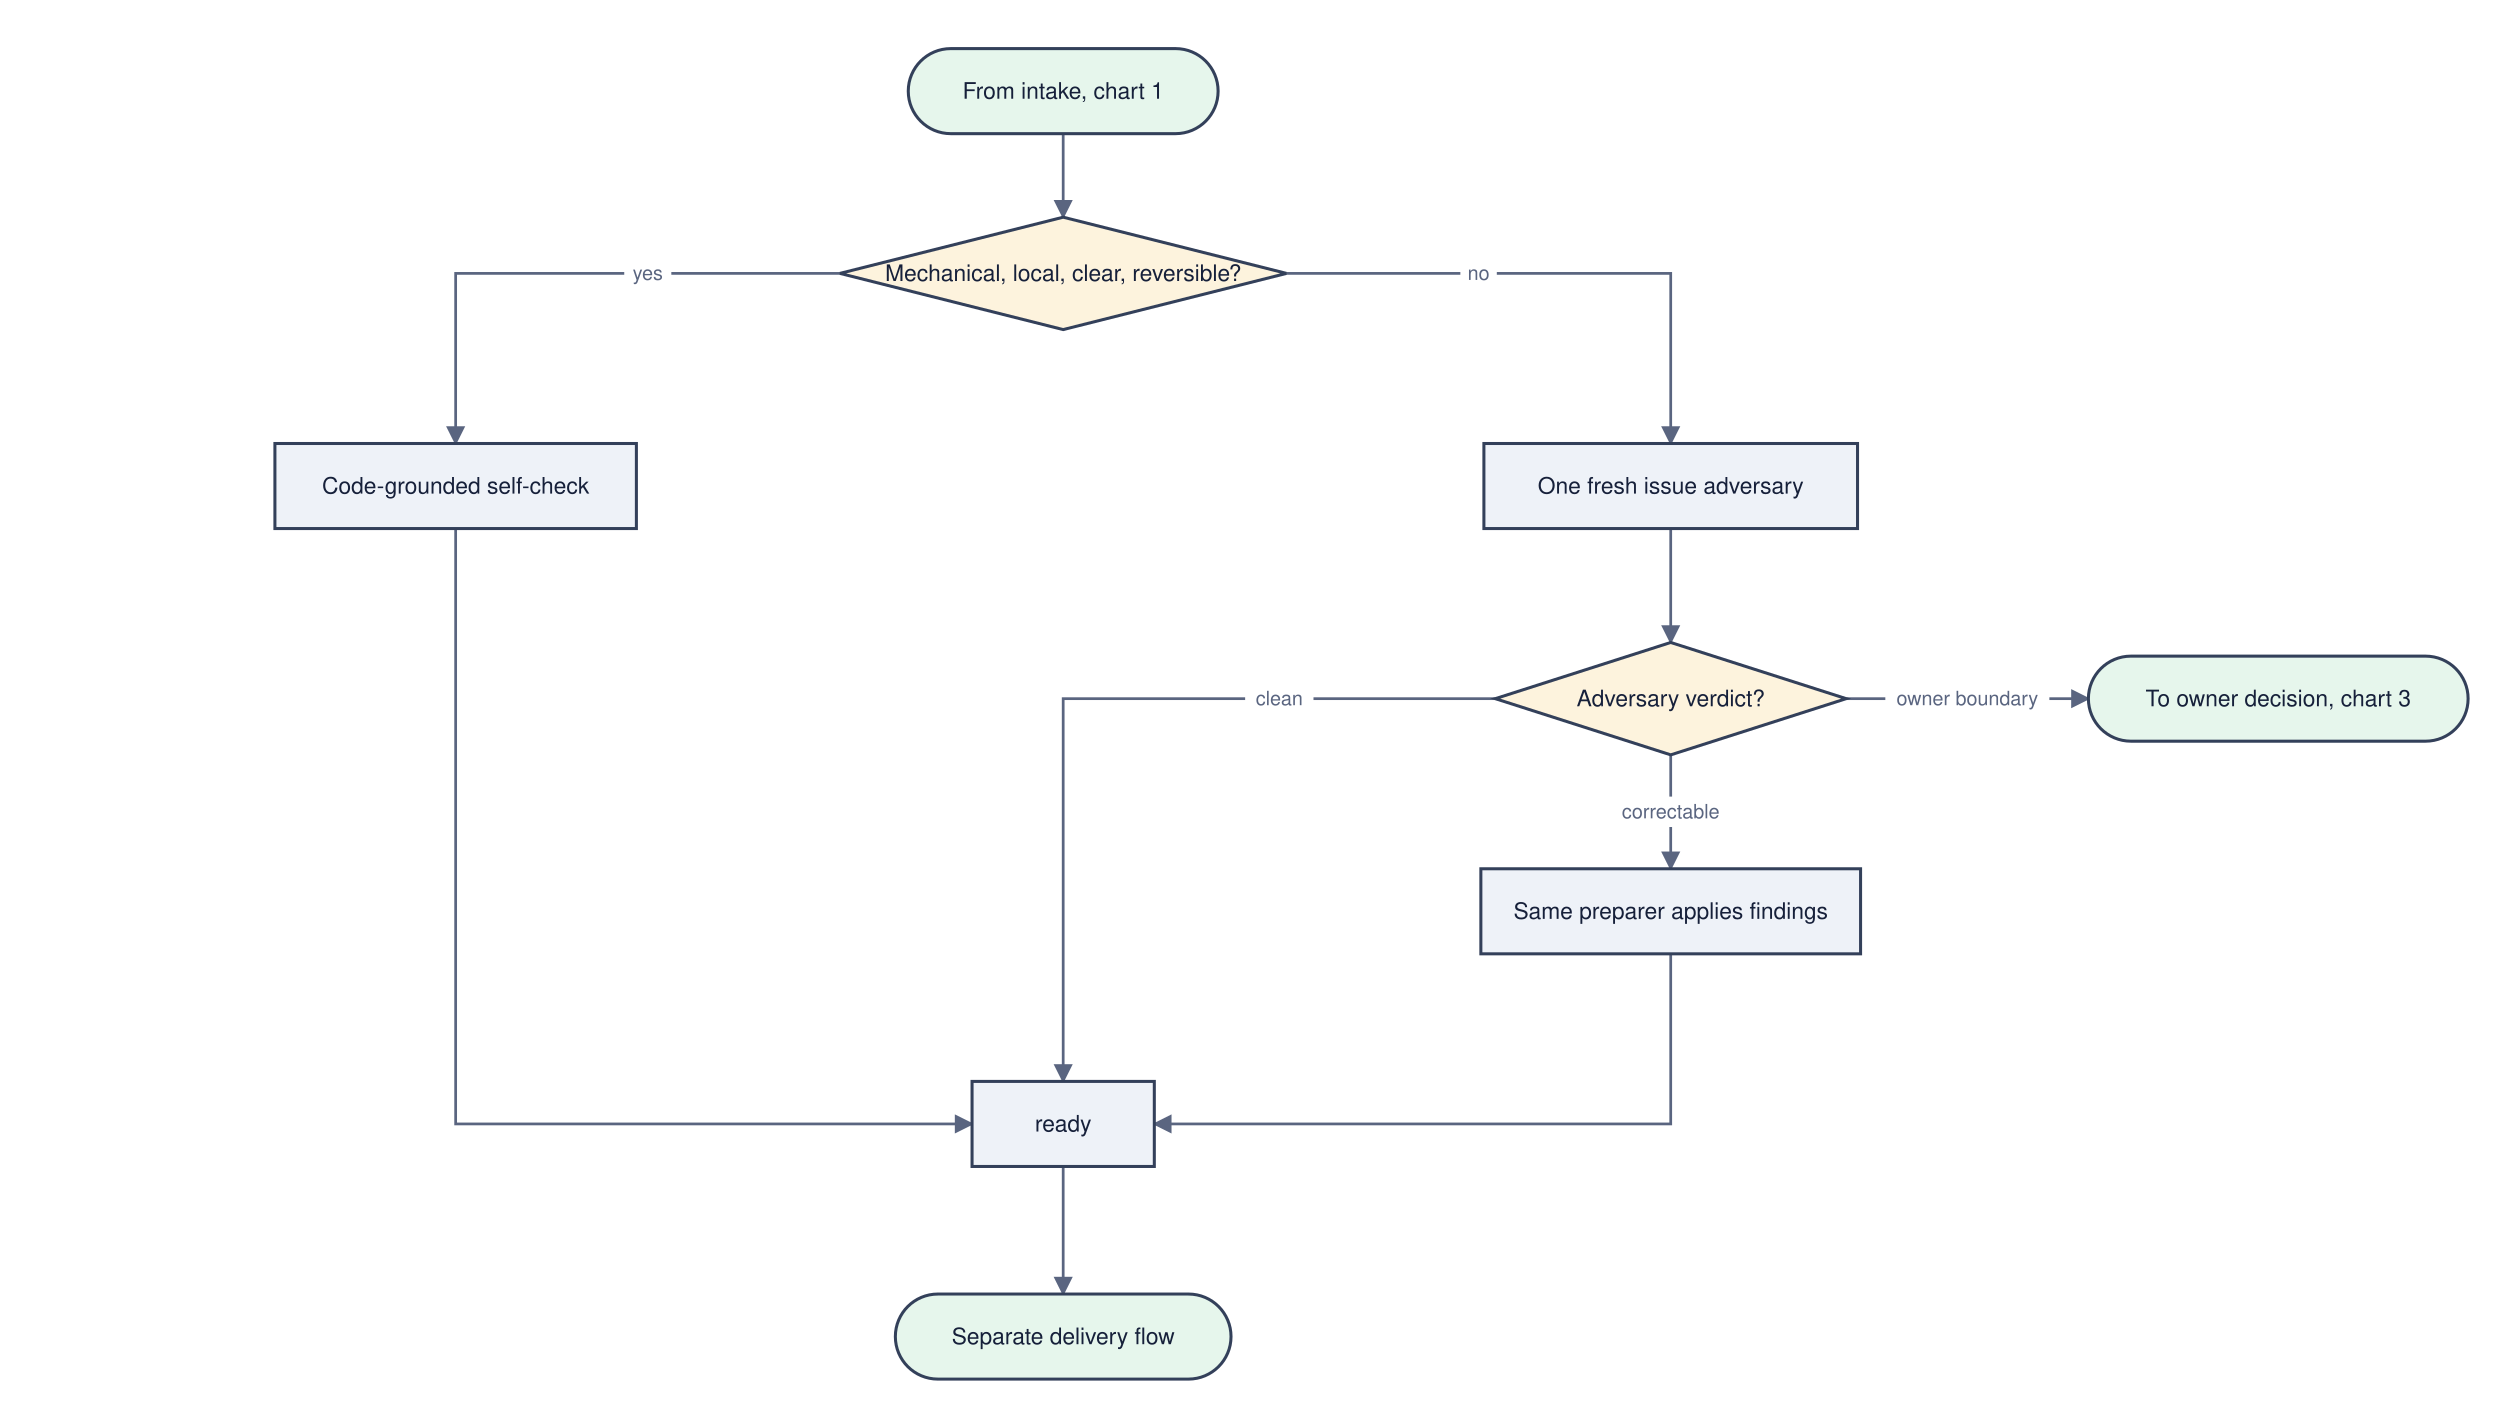
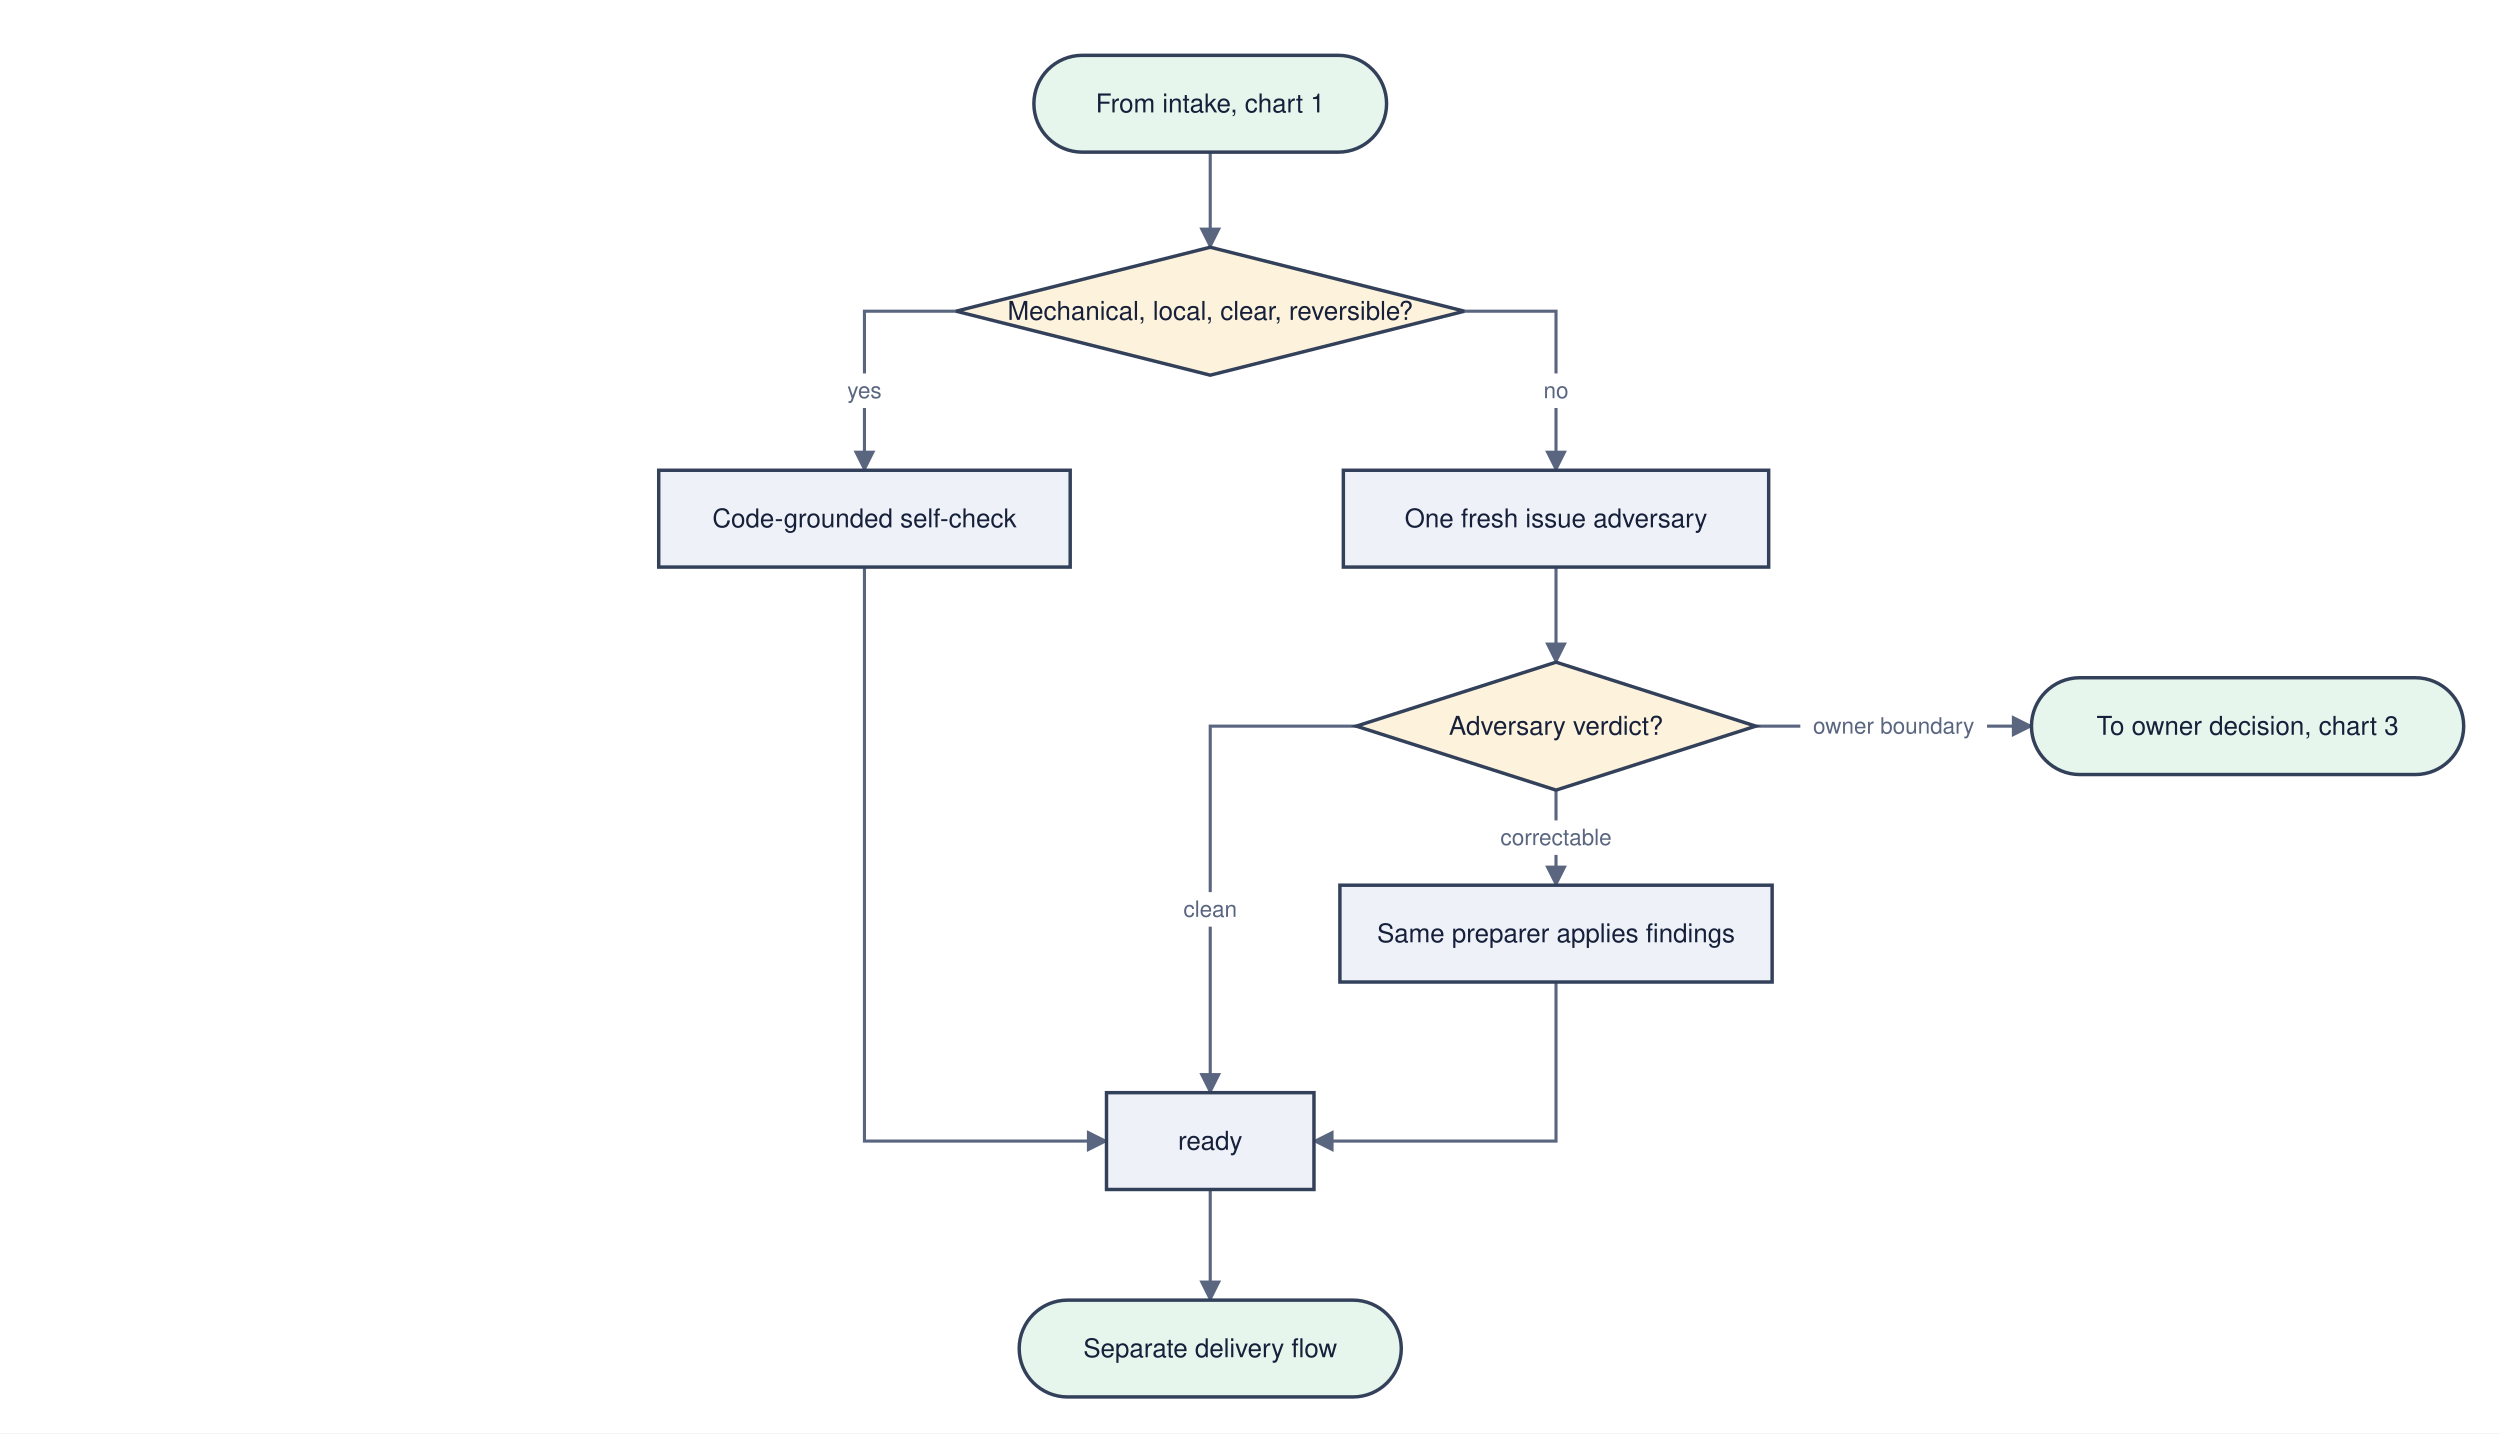
- <svg xmlns="http://www.w3.org/2000/svg" width="1646" height="929" viewBox="0 0 1646 929">
+ <svg xmlns="http://www.w3.org/2000/svg" width="1446" height="829" viewBox="0 0 1446 829">
  <defs>
    <marker id="ablauf-arrow" viewBox="0 0 10 10" refX="9" refY="5" markerWidth="7" markerHeight="7" orient="auto-start-reverse">
      <path d="M0,0 L10,5 L0,10 z" fill="#5a6580" />
    </marker>
    <marker id="ablauf-arrow-accent" viewBox="0 0 10 10" refX="9" refY="5" markerWidth="7" markerHeight="7" orient="auto-start-reverse">
      <path d="M0,0 L10,5 L0,10 z" fill="#c2410c" />
    </marker>
  </defs>
-   <rect x="0" y="0" width="1646" height="929" fill="#ffffff" />
+   <rect x="0" y="0" width="1446" height="829" fill="#ffffff" />
  <path d="M700,88 L700,143" fill="none" stroke="#5a6580" stroke-width="1.8" marker-end="url(#ablauf-arrow)" />
-   <path d="M553,180 L300,180 L300,292" fill="none" stroke="#5a6580" stroke-width="1.8" marker-end="url(#ablauf-arrow)" />
-   <rect x="411" y="170" width="31" height="20" rx="4" fill="#ffffff" />
-   <text x="426.5" y="184.3" text-anchor="middle" font-family="Helvetica, Arial, sans-serif" font-size="13" fill="#5a6580">yes</text>
-   <path d="M847,180 L1100,180 L1100,292" fill="none" stroke="#5a6580" stroke-width="1.8" marker-end="url(#ablauf-arrow)" />
-   <rect x="961.5" y="170" width="24" height="20" rx="4" fill="#ffffff" />
-   <text x="973.5" y="184.3" text-anchor="middle" font-family="Helvetica, Arial, sans-serif" font-size="13" fill="#5a6580">no</text>
-   <path d="M1100,348 L1100,423" fill="none" stroke="#5a6580" stroke-width="1.8" marker-end="url(#ablauf-arrow)" />
-   <path d="M984.5,460 L700,460 L700,712" fill="none" stroke="#5a6580" stroke-width="1.8" marker-end="url(#ablauf-arrow)" />
-   <rect x="819.8" y="450" width="45" height="20" rx="4" fill="#ffffff" />
-   <text x="842.3" y="464.3" text-anchor="middle" font-family="Helvetica, Arial, sans-serif" font-size="13" fill="#5a6580">clean</text>
-   <path d="M1100,497 L1100,572" fill="none" stroke="#5a6580" stroke-width="1.8" marker-end="url(#ablauf-arrow)" />
-   <rect x="1056.5" y="524.5" width="87" height="20" rx="4" fill="#ffffff" />
-   <text x="1100" y="538.8" text-anchor="middle" font-family="Helvetica, Arial, sans-serif" font-size="13" fill="#5a6580">correctable</text>
-   <path d="M1215.5,460 L1375,460" fill="none" stroke="#5a6580" stroke-width="1.8" marker-end="url(#ablauf-arrow)" />
-   <rect x="1241.3" y="450" width="108" height="20" rx="4" fill="#ffffff" />
-   <text x="1295.3" y="464.3" text-anchor="middle" font-family="Helvetica, Arial, sans-serif" font-size="13" fill="#5a6580">owner boundary</text>
-   <path d="M300,348 L300,740 L640,740" fill="none" stroke="#5a6580" stroke-width="1.8" marker-end="url(#ablauf-arrow)" />
-   <path d="M1100,628 L1100,740 L760,740" fill="none" stroke="#5a6580" stroke-width="1.8" marker-end="url(#ablauf-arrow)" />
-   <path d="M700,768 L700,852" fill="none" stroke="#5a6580" stroke-width="1.8" marker-end="url(#ablauf-arrow)" />
+   <path d="M553,180 L500,180 L500,272" fill="none" stroke="#5a6580" stroke-width="1.8" marker-end="url(#ablauf-arrow)" />
+   <rect x="484.5" y="216" width="31" height="20" rx="4" fill="#ffffff" />
+   <text x="500" y="230.3" text-anchor="middle" font-family="Helvetica, Arial, sans-serif" font-size="13" fill="#5a6580">yes</text>
+   <path d="M847,180 L900,180 L900,272" fill="none" stroke="#5a6580" stroke-width="1.8" marker-end="url(#ablauf-arrow)" />
+   <rect x="888" y="216" width="24" height="20" rx="4" fill="#ffffff" />
+   <text x="900" y="230.3" text-anchor="middle" font-family="Helvetica, Arial, sans-serif" font-size="13" fill="#5a6580">no</text>
+   <path d="M900,328 L900,383" fill="none" stroke="#5a6580" stroke-width="1.8" marker-end="url(#ablauf-arrow)" />
+   <path d="M784.5,420 L700,420 L700,632" fill="none" stroke="#5a6580" stroke-width="1.8" marker-end="url(#ablauf-arrow)" />
+   <rect x="677.5" y="516" width="45" height="20" rx="4" fill="#ffffff" />
+   <text x="700" y="530.3" text-anchor="middle" font-family="Helvetica, Arial, sans-serif" font-size="13" fill="#5a6580">clean</text>
+   <path d="M900,457 L900,512" fill="none" stroke="#5a6580" stroke-width="1.8" marker-end="url(#ablauf-arrow)" />
+   <rect x="856.5" y="474.5" width="87" height="20" rx="4" fill="#ffffff" />
+   <text x="900" y="488.8" text-anchor="middle" font-family="Helvetica, Arial, sans-serif" font-size="13" fill="#5a6580">correctable</text>
+   <path d="M1015.5,420 L1175,420" fill="none" stroke="#5a6580" stroke-width="1.8" marker-end="url(#ablauf-arrow)" />
+   <rect x="1041.3" y="410" width="108" height="20" rx="4" fill="#ffffff" />
+   <text x="1095.3" y="424.3" text-anchor="middle" font-family="Helvetica, Arial, sans-serif" font-size="13" fill="#5a6580">owner boundary</text>
+   <path d="M500,328 L500,660 L640,660" fill="none" stroke="#5a6580" stroke-width="1.8" marker-end="url(#ablauf-arrow)" />
+   <path d="M900,568 L900,660 L760,660" fill="none" stroke="#5a6580" stroke-width="1.8" marker-end="url(#ablauf-arrow)" />
+   <path d="M700,688 L700,752" fill="none" stroke="#5a6580" stroke-width="1.8" marker-end="url(#ablauf-arrow)" />
  <rect x="598" y="32" width="204" height="56" rx="28" fill="#e6f6ec" stroke="#33405a" stroke-width="2" />
  <text x="700" y="65" text-anchor="middle" font-family="Helvetica, Arial, sans-serif" font-size="15" fill="#16203a">From intake, chart 1</text>
  <polygon points="700,143 847,180 700,217 553,180" fill="#fdf3dd" stroke="#33405a" stroke-width="2" />
  <text x="700" y="185" text-anchor="middle" font-family="Helvetica, Arial, sans-serif" font-size="15" fill="#16203a">Mechanical, local, clear, reversible?</text>
-   <rect x="181" y="292" width="238" height="56" rx="0" fill="#eef2f8" stroke="#33405a" stroke-width="2" />
-   <text x="300" y="325" text-anchor="middle" font-family="Helvetica, Arial, sans-serif" font-size="15" fill="#16203a">Code-grounded self-check</text>
-   <rect x="977" y="292" width="246" height="56" rx="0" fill="#eef2f8" stroke="#33405a" stroke-width="2" />
-   <text x="1100" y="325" text-anchor="middle" font-family="Helvetica, Arial, sans-serif" font-size="15" fill="#16203a">One fresh issue adversary</text>
-   <polygon points="1100,423 1215.5,460 1100,497 984.5,460" fill="#fdf3dd" stroke="#33405a" stroke-width="2" />
-   <text x="1100" y="465" text-anchor="middle" font-family="Helvetica, Arial, sans-serif" font-size="15" fill="#16203a">Adversary verdict?</text>
-   <rect x="640" y="712" width="120" height="56" rx="0" fill="#eef2f8" stroke="#33405a" stroke-width="2" />
-   <text x="700" y="745" text-anchor="middle" font-family="Helvetica, Arial, sans-serif" font-size="15" fill="#16203a">ready</text>
-   <rect x="975" y="572" width="250" height="56" rx="0" fill="#eef2f8" stroke="#33405a" stroke-width="2" />
-   <text x="1100" y="605" text-anchor="middle" font-family="Helvetica, Arial, sans-serif" font-size="15" fill="#16203a">Same preparer applies findings</text>
-   <rect x="1375" y="432" width="250" height="56" rx="28" fill="#e6f6ec" stroke="#33405a" stroke-width="2" />
-   <text x="1500" y="465" text-anchor="middle" font-family="Helvetica, Arial, sans-serif" font-size="15" fill="#16203a">To owner decision, chart 3</text>
-   <rect x="589.5" y="852" width="221" height="56" rx="28" fill="#e6f6ec" stroke="#33405a" stroke-width="2" />
-   <text x="700" y="885" text-anchor="middle" font-family="Helvetica, Arial, sans-serif" font-size="15" fill="#16203a">Separate delivery flow</text>
+   <rect x="381" y="272" width="238" height="56" rx="0" fill="#eef2f8" stroke="#33405a" stroke-width="2" />
+   <text x="500" y="305" text-anchor="middle" font-family="Helvetica, Arial, sans-serif" font-size="15" fill="#16203a">Code-grounded self-check</text>
+   <rect x="777" y="272" width="246" height="56" rx="0" fill="#eef2f8" stroke="#33405a" stroke-width="2" />
+   <text x="900" y="305" text-anchor="middle" font-family="Helvetica, Arial, sans-serif" font-size="15" fill="#16203a">One fresh issue adversary</text>
+   <polygon points="900,383 1015.5,420 900,457 784.5,420" fill="#fdf3dd" stroke="#33405a" stroke-width="2" />
+   <text x="900" y="425" text-anchor="middle" font-family="Helvetica, Arial, sans-serif" font-size="15" fill="#16203a">Adversary verdict?</text>
+   <rect x="640" y="632" width="120" height="56" rx="0" fill="#eef2f8" stroke="#33405a" stroke-width="2" />
+   <text x="700" y="665" text-anchor="middle" font-family="Helvetica, Arial, sans-serif" font-size="15" fill="#16203a">ready</text>
+   <rect x="775" y="512" width="250" height="56" rx="0" fill="#eef2f8" stroke="#33405a" stroke-width="2" />
+   <text x="900" y="545" text-anchor="middle" font-family="Helvetica, Arial, sans-serif" font-size="15" fill="#16203a">Same preparer applies findings</text>
+   <rect x="1175" y="392" width="250" height="56" rx="28" fill="#e6f6ec" stroke="#33405a" stroke-width="2" />
+   <text x="1300" y="425" text-anchor="middle" font-family="Helvetica, Arial, sans-serif" font-size="15" fill="#16203a">To owner decision, chart 3</text>
+   <rect x="589.5" y="752" width="221" height="56" rx="28" fill="#e6f6ec" stroke="#33405a" stroke-width="2" />
+   <text x="700" y="785" text-anchor="middle" font-family="Helvetica, Arial, sans-serif" font-size="15" fill="#16203a">Separate delivery flow</text>
</svg>
